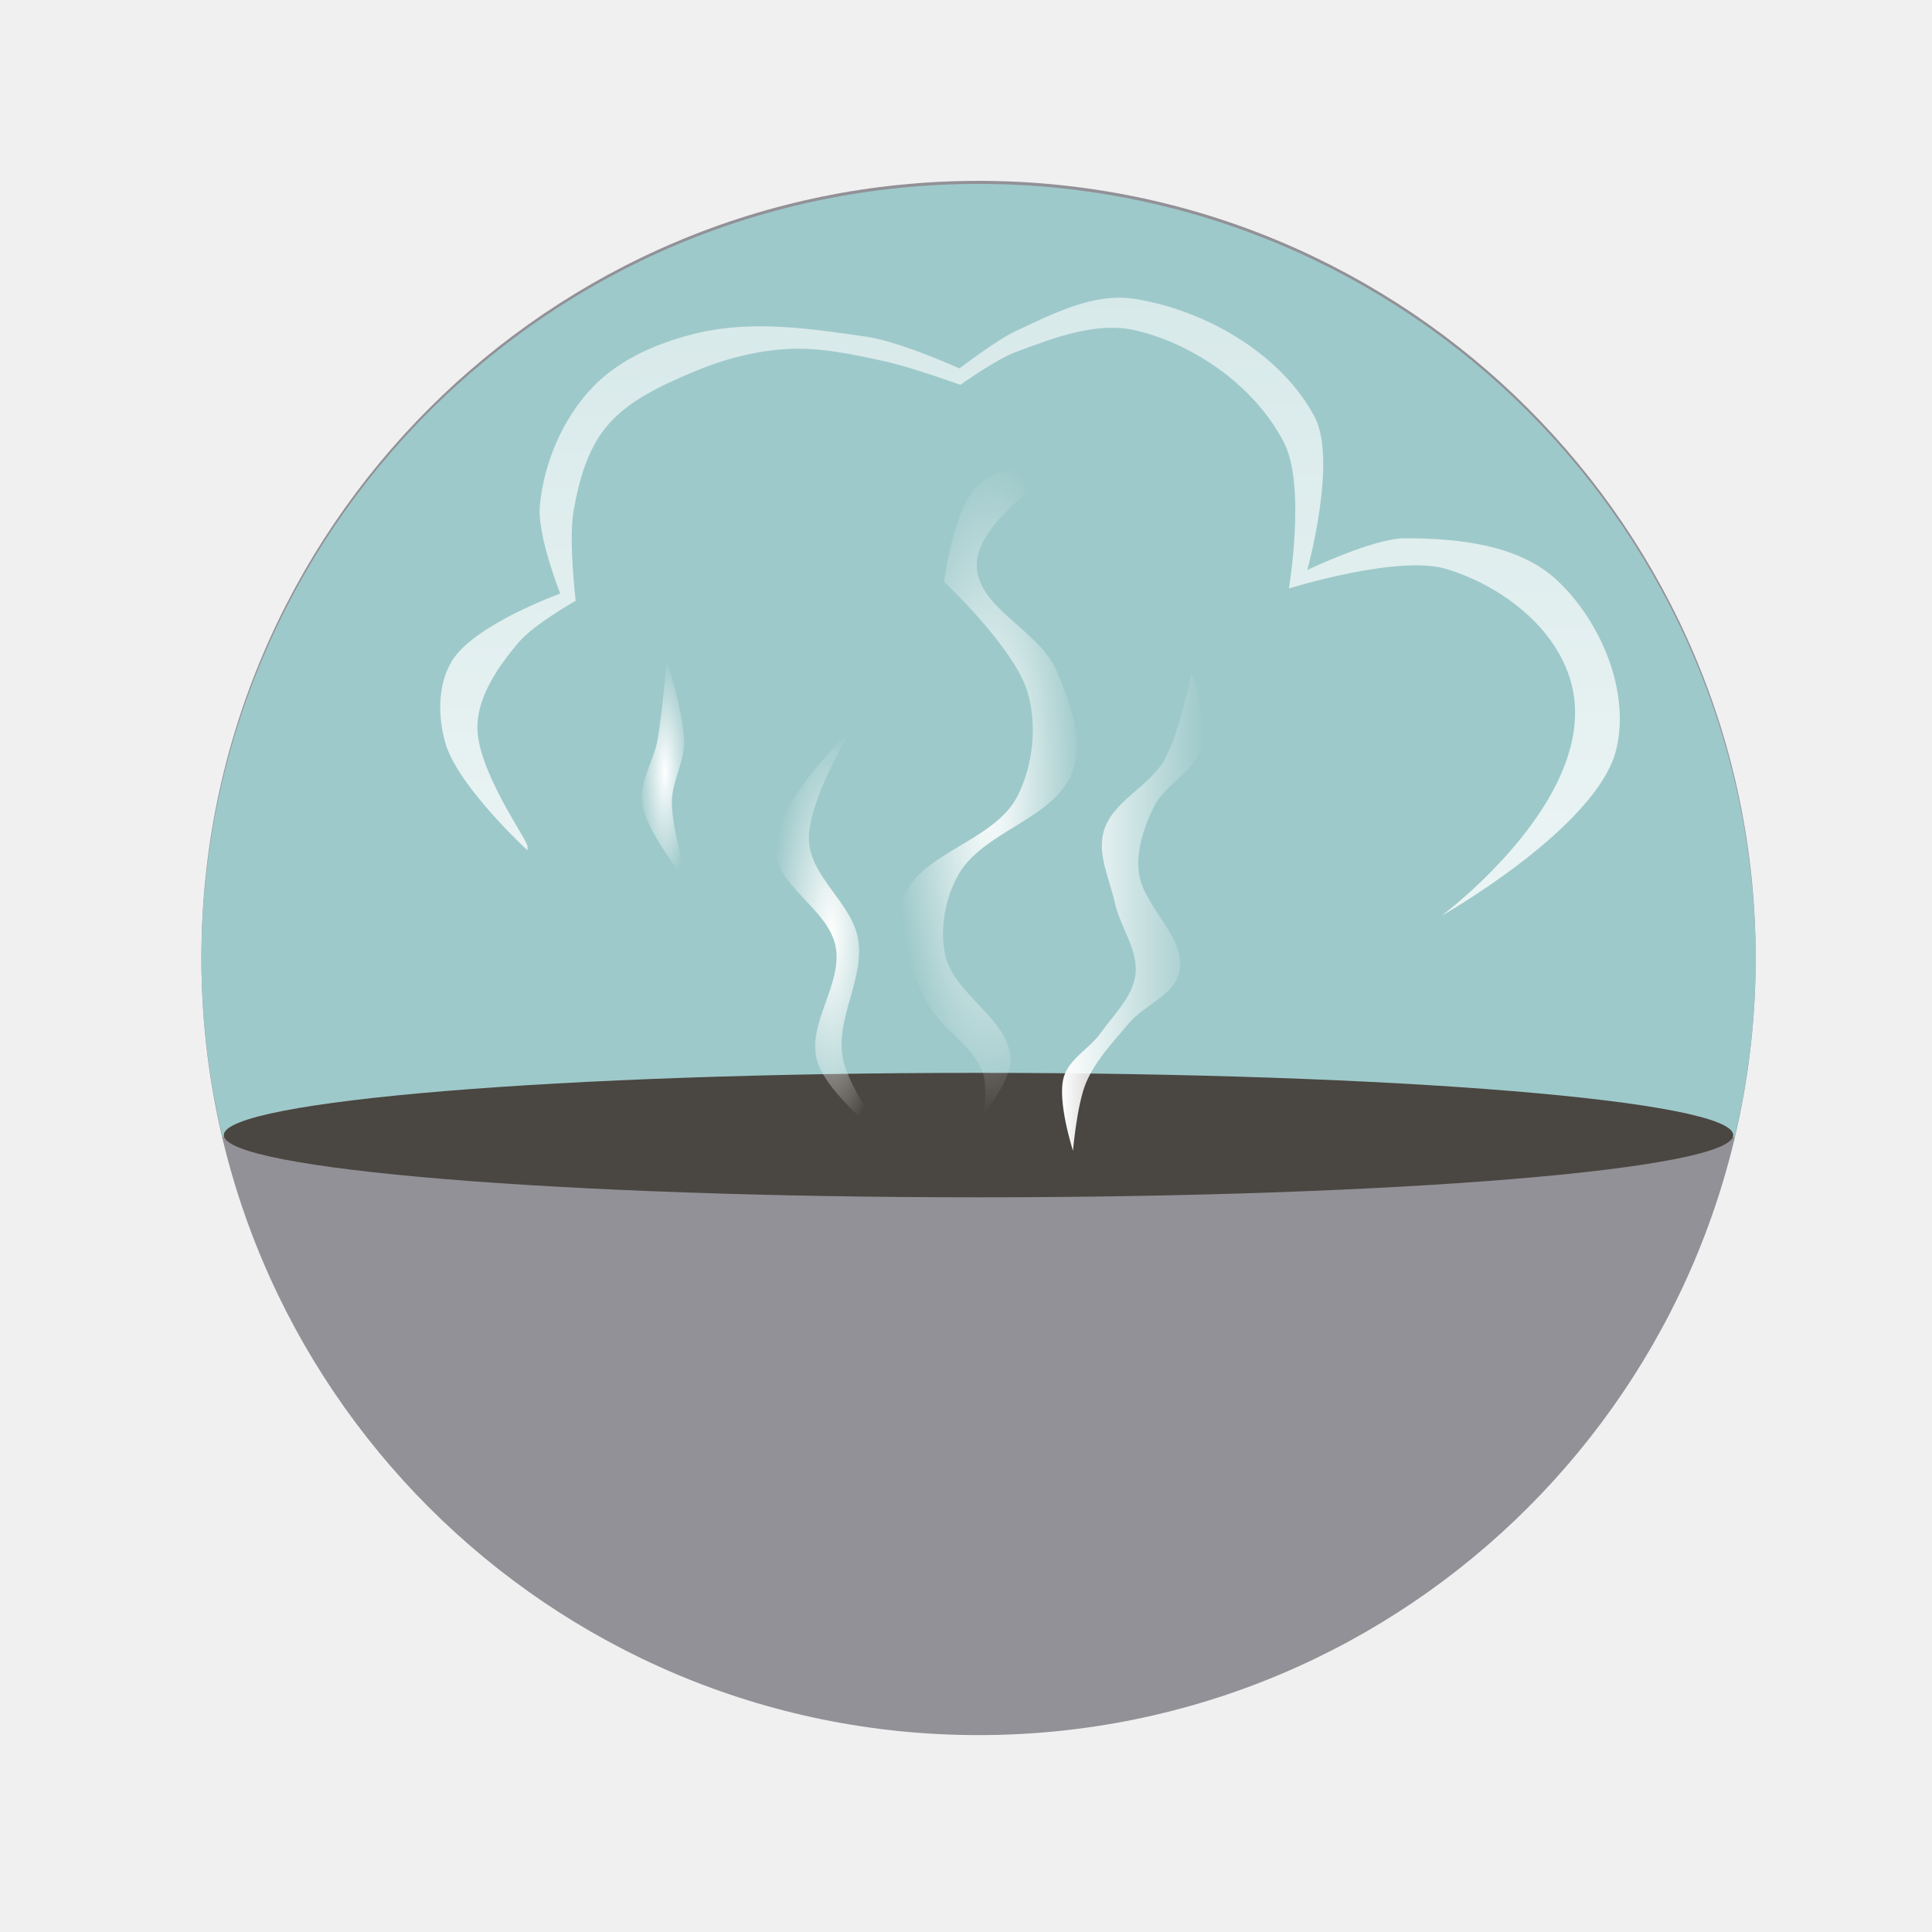
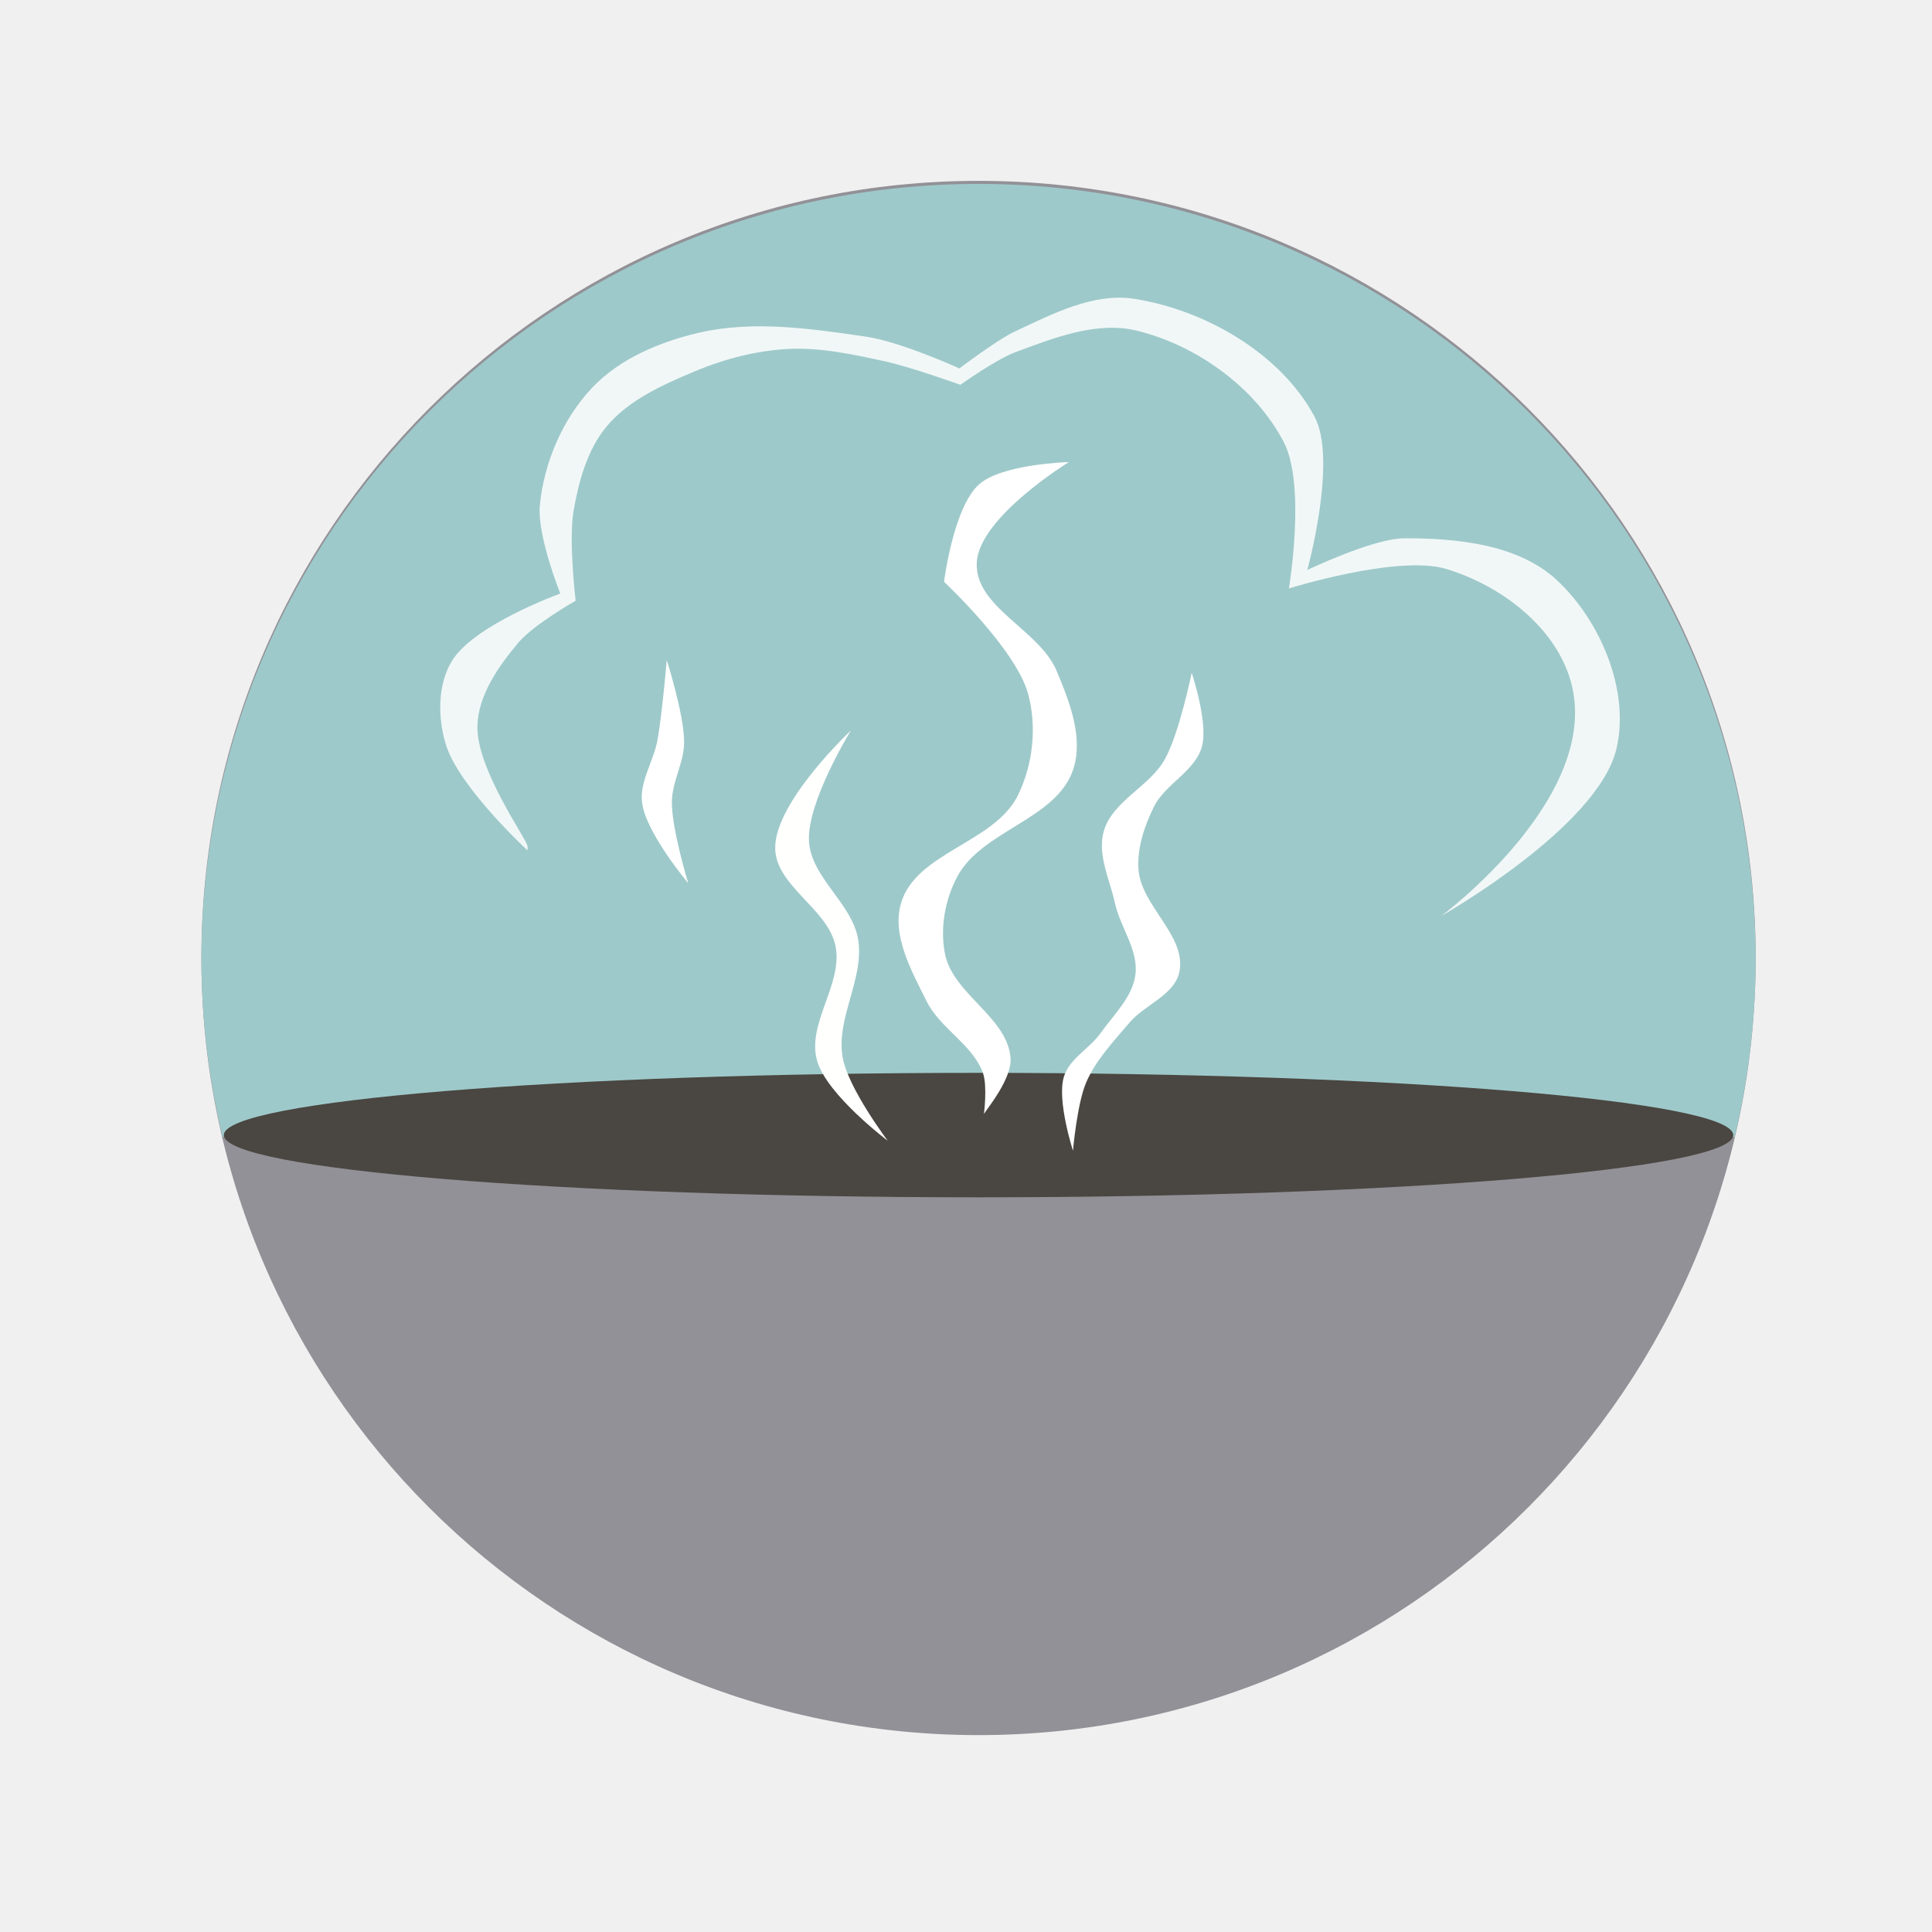
- <svg xmlns="http://www.w3.org/2000/svg" xmlns:xlink="http://www.w3.org/1999/xlink" id="svg2" version="1.1" width="256" height="256" viewBox="0 0 240 240">
-   <defs id="defs6">
-     <linearGradient id="linearGradient872">
-       <stop id="stop868" offset="0" style="stop-color:#fffffe;stop-opacity:1" />
-       <stop id="stop870" offset="1" style="stop-color:#ffffff;stop-opacity:0" />
-     </linearGradient>
-     <linearGradient id="linearGradient866">
-       <stop id="stop862" offset="0" style="stop-color:#ffffff;stop-opacity:1" />
-       <stop id="stop864" offset="1" style="stop-color:#ffffff;stop-opacity:0" />
-     </linearGradient>
-     <linearGradient id="linearGradient860">
-       <stop id="stop856" offset="0" style="stop-color:#ffffff;stop-opacity:1" />
-       <stop id="stop858" offset="1" style="stop-color:#ffffff;stop-opacity:0" />
-     </linearGradient>
-     <linearGradient id="linearGradient852">
-       <stop id="stop848" offset="0" style="stop-color:#ffffff;stop-opacity:0.852" />
-       <stop id="stop850" offset="1" style="stop-color:#ffffff;stop-opacity:0.407" />
-     </linearGradient>
-     <linearGradient id="linearGradient3260">
-       <stop style="stop-color:#ffffff;stop-opacity:1" offset="0" id="stop3262" />
-       <stop style="stop-color:#ffffff;stop-opacity:0" offset="1" id="stop3264" />
-     </linearGradient>
-     <radialGradient xlink:href="#linearGradient3260" id="radialGradient3266" cx="82.78" cy="76.483" fx="82.78" fy="76.483" r="3.376" gradientTransform="matrix(1,0,0,4.174629,-0.1850649,-223.3512)" gradientUnits="userSpaceOnUse" />
-     <radialGradient xlink:href="#linearGradient872" id="radialGradient3268" cx="103.424" cy="87.411" fx="103.424" fy="87.411" r="7.441" gradientTransform="matrix(1,0,0,3.476469,-0.1850649,-187.6418)" gradientUnits="userSpaceOnUse" />
-     <radialGradient xlink:href="#linearGradient866" id="radialGradient3270" cx="123.061" cy="67.037" fx="123.061" fy="67.037" r="11.756" gradientTransform="matrix(1,0,0,3.478359,-0.1850649,-135.4364)" gradientUnits="userSpaceOnUse" />
-     <linearGradient xlink:href="#linearGradient852" id="linearGradient846" gradientUnits="userSpaceOnUse" x1="122.23" y1="130.874" x2="119.229" y2="-39.918" gradientTransform="translate(0,3.75)" />
-     <linearGradient xlink:href="#linearGradient860" id="linearGradient854" x1="131.928" y1="105.768" x2="149.495" y2="105.768" gradientUnits="userSpaceOnUse" gradientTransform="translate(0,7.5)" />
-   </defs>
+ <svg xmlns="http://www.w3.org/2000/svg" id="svg2" version="1.1" width="256" height="256" viewBox="0 0 240 240">
+   <defs id="defs6" />
  <ellipse style="fill:#929197;fill-opacity:1;stroke:none;stroke-width:1;stroke-miterlimit:4;stroke-dasharray:none;stroke-opacity:1" id="path3197" cx="121.557" cy="119.004" rx="96.538" ry="96.538" />
  <path style="fill:#9ec9ca;fill-opacity:1;stroke:none;stroke-width:1;stroke-miterlimit:4;stroke-dasharray:none;stroke-opacity:1" d="m 121.558,22.848 a 96.538,96.538 0 0 0 -96.539,96.537 96.538,96.538 0 0 0 2.621,21.828 220.761,42.067 0 0 1 0.285,-0.023 93.752,7.73 0 0 1 93.633,-7.533 93.752,7.73 0 0 1 93.684,7.574 220.761,42.067 0 0 1 0.242,0.021 96.538,96.538 0 0 0 2.611,-21.867 96.538,96.538 0 0 0 -96.537,-96.537 z" id="path3197-6" />
  <ellipse style="fill:#4a4641;fill-opacity:1;stroke:none;stroke-width:1;stroke-miterlimit:4;stroke-dasharray:none;stroke-opacity:1" id="path3197-3" cx="121.557" cy="141.004" rx="93.752" ry="7.73" />
-   <path style="fill:url(#linearGradient846);fill-opacity:1;fill-rule:evenodd;stroke:none;stroke-width:1px;stroke-linecap:butt;stroke-linejoin:miter;stroke-opacity:1" d="m 65.535,105.133 c 0,-0.763 -6.405,-9.589 -6.229,-15 0.125,-3.826 2.622,-7.366 5.085,-10.297 1.892,-2.252 7.119,-5.212 7.119,-5.212 0,0 -0.902,-7.513 -0.254,-11.186 0.648,-3.673 1.691,-7.55 4.068,-10.424 2.743,-3.316 6.967,-5.193 10.932,-6.864 3.655,-1.541 7.607,-2.575 11.568,-2.797 4.051,-0.226 8.111,0.666 12.076,1.525 3.209,0.696 9.407,2.924 9.407,2.924 0,0 4.371,-3.142 6.864,-4.068 4.761,-1.768 10.062,-3.856 15,-2.669 7.441,1.789 14.779,7.064 18.305,13.856 2.794,5.381 0.636,18.178 0.636,18.178 0,0 13.578,-4.243 19.576,-2.415 6.555,1.997 13.1,6.842 15.254,13.347 4.782,14.443 -15.89,29.746 -15.89,29.746 0,0 19.4,-10.987 21.737,-20.72 1.73,-7.206 -1.954,-15.92 -7.373,-20.975 -4.788,-4.467 -12.392,-5.229 -18.941,-5.212 -3.917,0.01 -12.076,3.941 -12.076,3.941 0,0 3.775,-13.691 0.89,-19.068 -4.213,-7.85 -13.572,-13.235 -22.373,-14.619 -5.077,-0.798 -10.217,1.891 -14.873,4.068 -2.151,1.006 -6.864,4.576 -6.864,4.576 0,0 -7.266,-3.311 -11.568,-3.941 -6.836,-1.001 -13.986,-2.051 -20.72,-0.508 -4.877,1.117 -9.913,3.226 -13.347,6.864 -3.659,3.876 -5.98,9.312 -6.483,14.619 -0.353,3.725 2.542,10.932 2.542,10.932 0,0 -10.737,3.862 -13.475,8.39 -1.781,2.945 -1.75,7 -0.763,10.297 1.594,5.326 10.169,13.22 10.169,13.22 z" id="path3232" />
-   <path style="fill:url(#radialGradient3266);fill-opacity:1;fill-rule:evenodd;stroke:none;stroke-width:1px;stroke-linecap:butt;stroke-linejoin:miter;stroke-opacity:1" d="m 85.493,109.709 c 0,0 -5.177,-6.138 -5.72,-9.915 -0.385,-2.675 1.433,-5.22 1.907,-7.881 0.583,-3.276 1.144,-9.915 1.144,-9.915 0,0 2.146,6.704 2.161,10.169 0.011,2.551 -1.524,4.949 -1.525,7.5 -0.001,3.415 2.034,10.042 2.034,10.042 z" id="path3252" />
-   <path style="fill:url(#radialGradient3268);fill-opacity:1;fill-rule:evenodd;stroke:none;stroke-width:1px;stroke-linecap:butt;stroke-linejoin:miter;stroke-opacity:1" d="m 110.281,141.711 c 0,0 -7.541,-5.677 -8.771,-9.915 -1.34,-4.616 3.213,-9.52 2.288,-14.237 -0.925,-4.721 -7.57,-7.52 -7.5,-12.331 0.084,-5.758 9.407,-14.492 9.407,-14.492 0,0 -5.459,8.84 -5.212,13.729 0.229,4.542 5.343,7.719 6.102,12.203 0.826,4.887 -2.816,9.874 -1.907,14.746 0.717,3.84 5.593,10.297 5.593,10.297 z" id="path3254" />
-   <path style="fill:url(#radialGradient3270);fill-opacity:1;fill-rule:evenodd;stroke:none;stroke-width:1px;stroke-linecap:butt;stroke-linejoin:miter;stroke-opacity:1" d="m 122.23,138.374 c 0.381,-0.636 3.447,-4.329 3.305,-6.864 -0.285,-5.094 -7.113,-7.967 -8.136,-12.966 -0.654,-3.194 -0.014,-6.787 1.525,-9.661 3.072,-5.736 12.245,-7.068 14.364,-13.22 1.357,-3.939 -0.416,-8.492 -2.034,-12.331 -2.166,-5.139 -10.218,-7.906 -9.915,-13.475 0.306,-5.63 11.441,-12.458 11.441,-12.458 0,0 -8.338,0.216 -11.186,2.797 -3.169,2.87 -4.322,12.076 -4.322,12.076 0,0 8.867,8.29 10.424,13.856 1.147,4.101 0.631,8.902 -1.271,12.712 -2.934,5.876 -12.64,7.047 -14.492,13.347 -1.185,4.033 1.31,8.438 3.178,12.203 1.676,3.379 5.714,5.349 6.992,8.898 0.574,1.595 0.127,5.085 0.127,5.085 z" id="path3256" />
-   <path style="fill:url(#linearGradient854);fill-opacity:1;fill-rule:evenodd;stroke:none;stroke-width:1px;stroke-linecap:butt;stroke-linejoin:miter;stroke-opacity:1" d="m 133.29,142.951 c 0,0 0.502,-5.864 1.653,-8.517 1.207,-2.784 3.382,-5.054 5.339,-7.373 1.913,-2.267 5.647,-3.447 6.229,-6.356 0.895,-4.475 -4.767,-8.159 -5.085,-12.712 -0.185,-2.655 0.733,-5.366 1.907,-7.754 1.41,-2.868 5.13,-4.417 5.975,-7.5 0.814,-2.971 -1.271,-9.153 -1.271,-9.153 0,0 -1.516,7.41 -3.305,10.678 -1.891,3.455 -6.566,5.232 -7.627,9.025 -0.809,2.891 0.752,5.966 1.398,8.898 0.664,3.012 2.942,5.839 2.542,8.898 -0.364,2.789 -2.694,4.953 -4.322,7.246 -1.376,1.938 -3.905,3.187 -4.576,5.466 -0.868,2.949 1.144,9.153 1.144,9.153 z" id="path3258" />
+   <path style="fill:#ffffff;fill-opacity:0.852;fill-rule:evenodd;stroke:none;stroke-width:1px;stroke-linecap:butt;stroke-linejoin:miter;stroke-opacity:1" d="m 65.535,105.133 c 0,-0.763 -6.405,-9.589 -6.229,-15 0.125,-3.826 2.622,-7.366 5.085,-10.297 1.892,-2.252 7.119,-5.212 7.119,-5.212 0,0 -0.902,-7.513 -0.254,-11.186 0.648,-3.673 1.691,-7.55 4.068,-10.424 2.743,-3.316 6.967,-5.193 10.932,-6.864 3.655,-1.541 7.607,-2.575 11.568,-2.797 4.051,-0.226 8.111,0.666 12.076,1.525 3.209,0.696 9.407,2.924 9.407,2.924 0,0 4.371,-3.142 6.864,-4.068 4.761,-1.768 10.062,-3.856 15,-2.669 7.441,1.789 14.779,7.064 18.305,13.856 2.794,5.381 0.636,18.178 0.636,18.178 0,0 13.578,-4.243 19.576,-2.415 6.555,1.997 13.1,6.842 15.254,13.347 4.782,14.443 -15.89,29.746 -15.89,29.746 0,0 19.4,-10.987 21.737,-20.72 1.73,-7.206 -1.954,-15.92 -7.373,-20.975 -4.788,-4.467 -12.392,-5.229 -18.941,-5.212 -3.917,0.01 -12.076,3.941 -12.076,3.941 0,0 3.775,-13.691 0.89,-19.068 -4.213,-7.85 -13.572,-13.235 -22.373,-14.619 -5.077,-0.798 -10.217,1.891 -14.873,4.068 -2.151,1.006 -6.864,4.576 -6.864,4.576 0,0 -7.266,-3.311 -11.568,-3.941 -6.836,-1.001 -13.986,-2.051 -20.72,-0.508 -4.877,1.117 -9.913,3.226 -13.347,6.864 -3.659,3.876 -5.98,9.312 -6.483,14.619 -0.353,3.725 2.542,10.932 2.542,10.932 0,0 -10.737,3.862 -13.475,8.39 -1.781,2.945 -1.75,7 -0.763,10.297 1.594,5.326 10.169,13.22 10.169,13.22 z" id="path3232" />
+   <path style="fill:#ffffff;fill-opacity:1;fill-rule:evenodd;stroke:none;stroke-width:1px;stroke-linecap:butt;stroke-linejoin:miter;stroke-opacity:1" d="m 85.493,109.709 c 0,0 -5.177,-6.138 -5.72,-9.915 -0.385,-2.675 1.433,-5.22 1.907,-7.881 0.583,-3.276 1.144,-9.915 1.144,-9.915 0,0 2.146,6.704 2.161,10.169 0.011,2.551 -1.524,4.949 -1.525,7.5 -0.001,3.415 2.034,10.042 2.034,10.042 z" id="path3252" />
+   <path style="fill:#fffffe;fill-opacity:1;fill-rule:evenodd;stroke:none;stroke-width:1px;stroke-linecap:butt;stroke-linejoin:miter;stroke-opacity:1" d="m 110.281,141.711 c 0,0 -7.541,-5.677 -8.771,-9.915 -1.34,-4.616 3.213,-9.52 2.288,-14.237 -0.925,-4.721 -7.57,-7.52 -7.5,-12.331 0.084,-5.758 9.407,-14.492 9.407,-14.492 0,0 -5.459,8.84 -5.212,13.729 0.229,4.542 5.343,7.719 6.102,12.203 0.826,4.887 -2.816,9.874 -1.907,14.746 0.717,3.84 5.593,10.297 5.593,10.297 z" id="path3254" />
+   <path style="fill:#ffffff;fill-opacity:1;fill-rule:evenodd;stroke:none;stroke-width:1px;stroke-linecap:butt;stroke-linejoin:miter;stroke-opacity:1" d="m 122.23,138.374 c 0.381,-0.636 3.447,-4.329 3.305,-6.864 -0.285,-5.094 -7.113,-7.967 -8.136,-12.966 -0.654,-3.194 -0.014,-6.787 1.525,-9.661 3.072,-5.736 12.245,-7.068 14.364,-13.22 1.357,-3.939 -0.416,-8.492 -2.034,-12.331 -2.166,-5.139 -10.218,-7.906 -9.915,-13.475 0.306,-5.63 11.441,-12.458 11.441,-12.458 0,0 -8.338,0.216 -11.186,2.797 -3.169,2.87 -4.322,12.076 -4.322,12.076 0,0 8.867,8.29 10.424,13.856 1.147,4.101 0.631,8.902 -1.271,12.712 -2.934,5.876 -12.64,7.047 -14.492,13.347 -1.185,4.033 1.31,8.438 3.178,12.203 1.676,3.379 5.714,5.349 6.992,8.898 0.574,1.595 0.127,5.085 0.127,5.085 z" id="path3256" />
+   <path style="fill:#ffffff;fill-opacity:1;fill-rule:evenodd;stroke:none;stroke-width:1px;stroke-linecap:butt;stroke-linejoin:miter;stroke-opacity:1" d="m 133.29,142.951 c 0,0 0.502,-5.864 1.653,-8.517 1.207,-2.784 3.382,-5.054 5.339,-7.373 1.913,-2.267 5.647,-3.447 6.229,-6.356 0.895,-4.475 -4.767,-8.159 -5.085,-12.712 -0.185,-2.655 0.733,-5.366 1.907,-7.754 1.41,-2.868 5.13,-4.417 5.975,-7.5 0.814,-2.971 -1.271,-9.153 -1.271,-9.153 0,0 -1.516,7.41 -3.305,10.678 -1.891,3.455 -6.566,5.232 -7.627,9.025 -0.809,2.891 0.752,5.966 1.398,8.898 0.664,3.012 2.942,5.839 2.542,8.898 -0.364,2.789 -2.694,4.953 -4.322,7.246 -1.376,1.938 -3.905,3.187 -4.576,5.466 -0.868,2.949 1.144,9.153 1.144,9.153 z" id="path3258" />
</svg>
